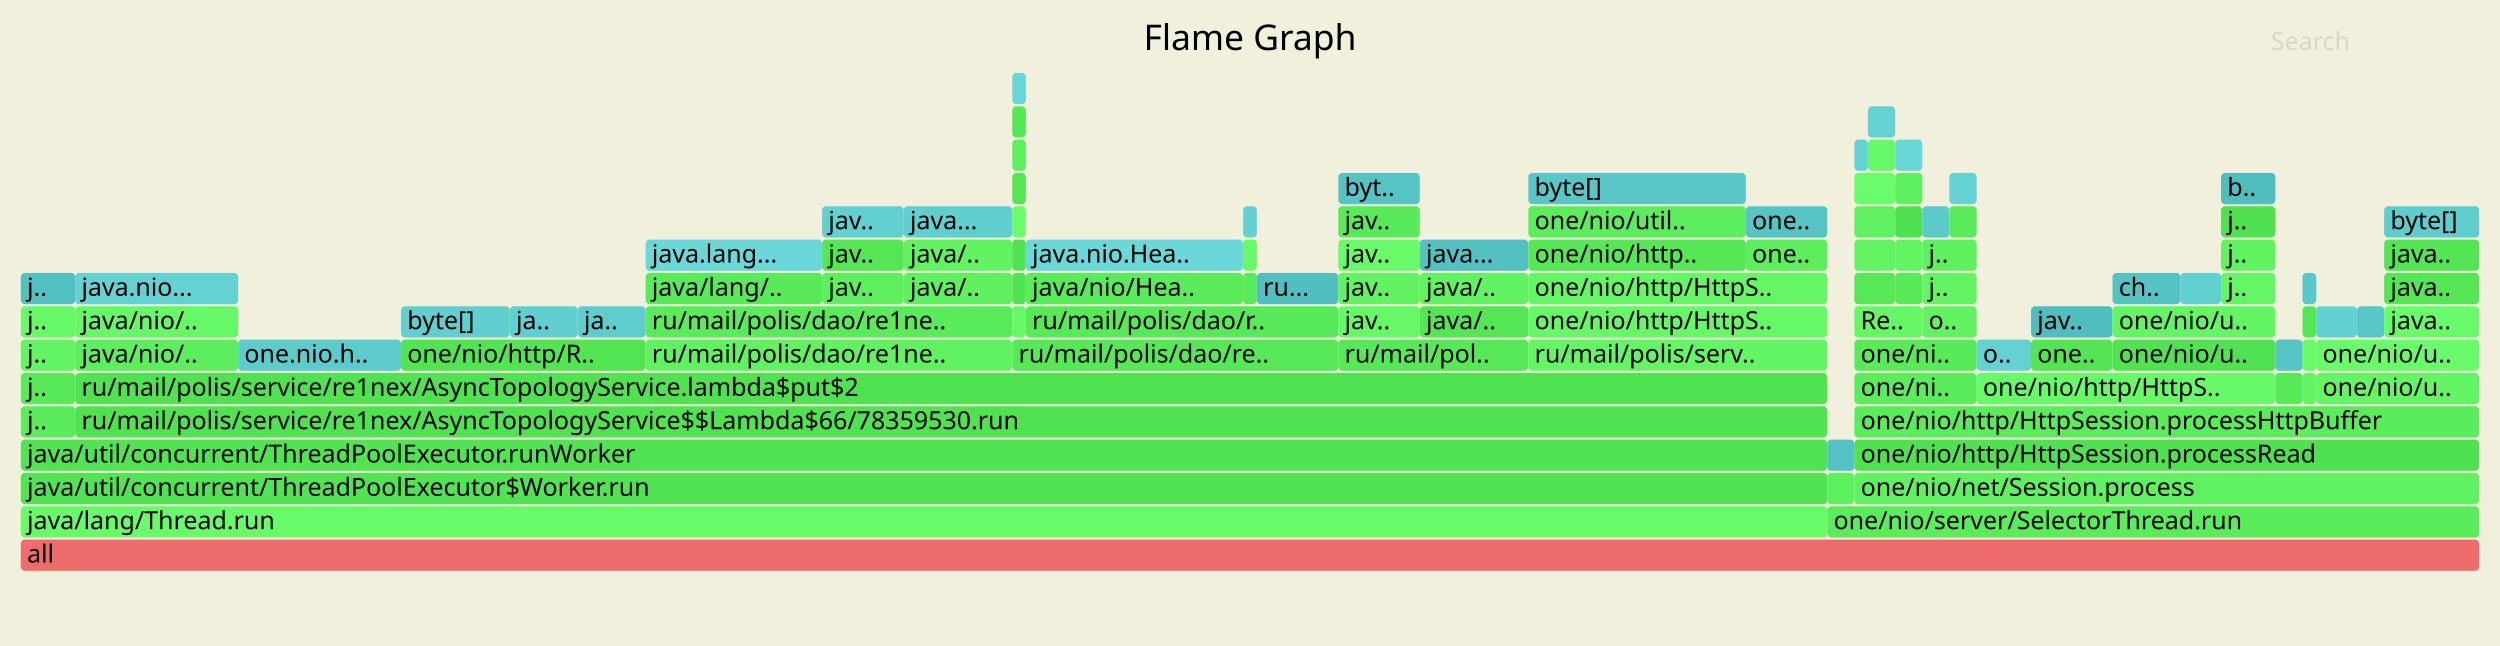
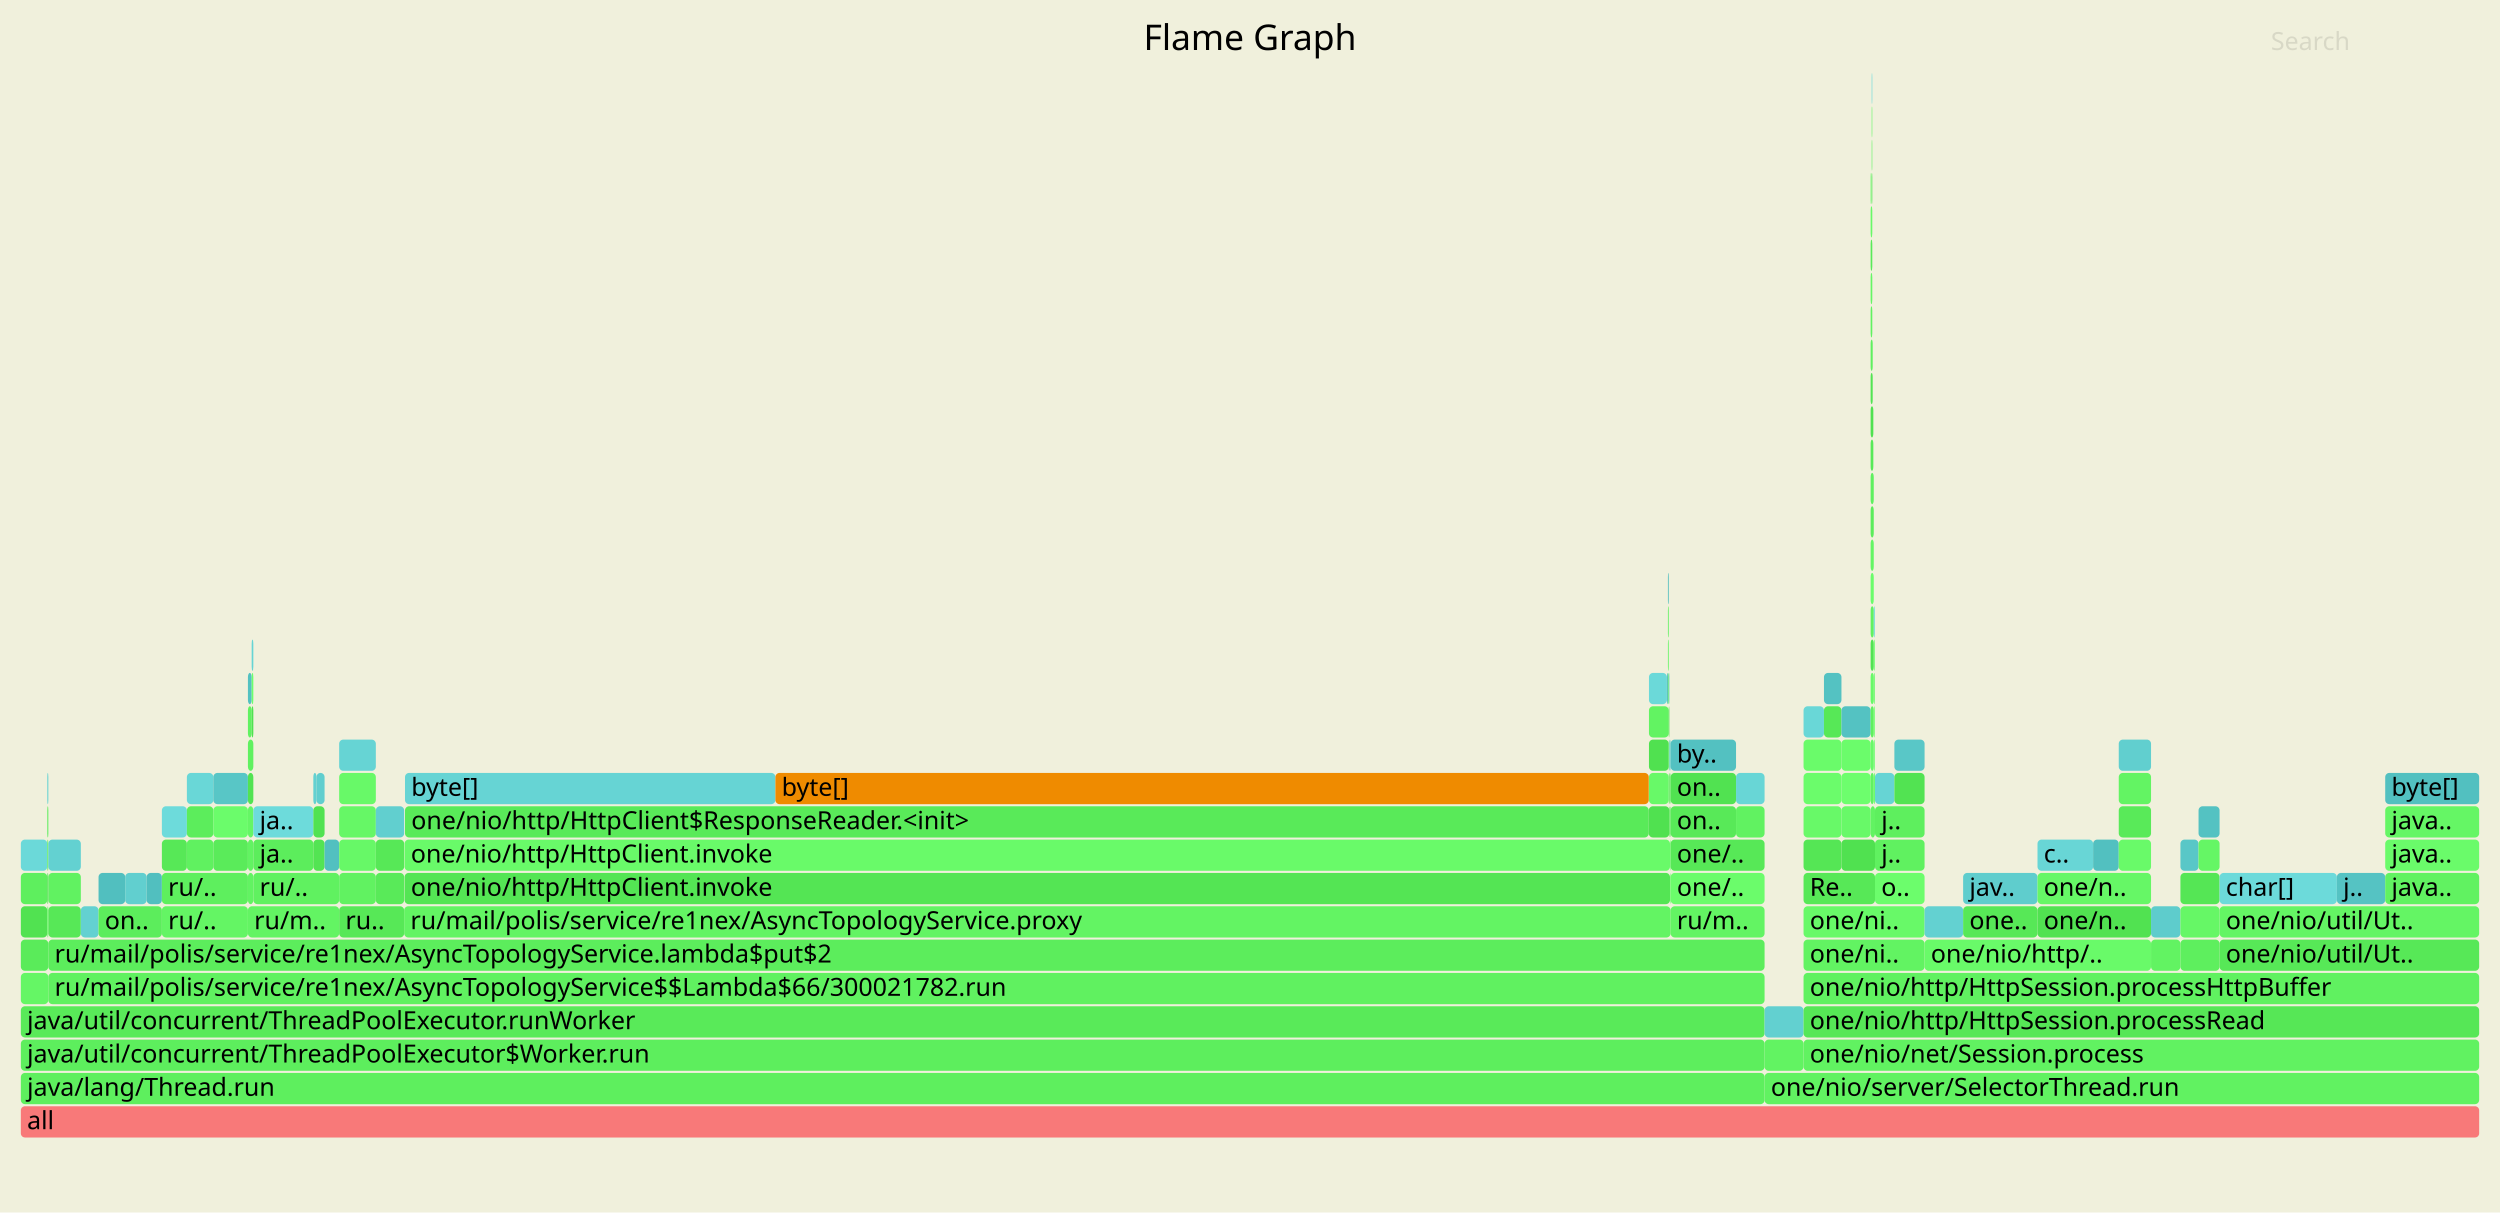
- <svg xmlns="http://www.w3.org/2000/svg" version="1.1" width="1200" height="310" viewBox="0 0 1200 310">
+ <svg xmlns="http://www.w3.org/2000/svg" version="1.1" width="1200" height="582" viewBox="0 0 1200 582">
  <style type="text/css">
	text { font-family:Verdana; font-size:12px; fill:rgb(0,0,0); }
	#search { opacity:0.1; cursor:pointer; }
	#search:hover, #search.show { opacity:1; }
	#subtitle { text-anchor:middle; font-color:rgb(160,160,160); }
	#title { text-anchor:middle; font-size:17px}
	#unzoom { cursor:pointer; }
	#frames &gt; *:hover { stroke:black; stroke-width:0.5; cursor:pointer; }
	.hide { display:none; }
	.parent { opacity:0.5; }
</style>
  <rect x="0" y="0" width="100%" height="100%" fill="rgb(240,240,220)" />
  <text id="title" x="600" y="24">Flame Graph</text>
-   <text id="details" x="10" y="293"> </text>
+   <text id="details" x="10" y="565"> </text>
  <text id="unzoom" x="10" y="24" class="hide">Reset Zoom</text>
  <text id="search" x="1090" y="24">Search</text>
-   <text id="matched" x="1090" y="293"> </text>
+   <text id="matched" x="1090" y="565"> </text>
  <g id="frames">
    <g>
-       <rect x="10.0" y="259.0" width="1180.0" height="15" fill="#ef6c6c" rx="2" ry="2" />
-       <text x="13.0" y="270.0">all</text>
-     </g>
-     <g>
-       <rect x="10.0" y="243.0" width="867.1" height="15" fill="#69fa69" rx="2" ry="2" />
-       <text x="13.0" y="254.0">java/lang/Thread.run</text>
-     </g>
-     <g>
-       <rect x="10.0" y="227.0" width="867.1" height="15" fill="#52e352" rx="2" ry="2" />
-       <text x="13.0" y="238.0">java/util/concurrent/ThreadPoolExecutor$Worker.run</text>
-     </g>
-     <g>
-       <rect x="10.0" y="211.0" width="867.1" height="15" fill="#52e352" rx="2" ry="2" />
-       <text x="13.0" y="222.0">java/util/concurrent/ThreadPoolExecutor.runWorker</text>
-     </g>
-     <g>
-       <rect x="10.0" y="195.0" width="26.1" height="15" fill="#5bec5b" rx="2" ry="2" />
-       <text x="13.0" y="206.0">j..</text>
-     </g>
-     <g>
-       <rect x="10.0" y="179.0" width="26.1" height="15" fill="#59ea59" rx="2" ry="2" />
-       <text x="13.0" y="190.0">j..</text>
-     </g>
-     <g>
-       <rect x="10.0" y="163.0" width="26.1" height="15" fill="#63f463" rx="2" ry="2" />
-       <text x="13.0" y="174.0">j..</text>
-     </g>
-     <g>
-       <rect x="10.0" y="147.0" width="26.1" height="15" fill="#68f968" rx="2" ry="2" />
-       <text x="13.0" y="158.0">j..</text>
-     </g>
-     <g>
-       <rect x="10.0" y="131.0" width="26.1" height="15" fill="#53c1c1" rx="2" ry="2" />
-       <text x="13.0" y="142.0">j..</text>
-     </g>
-     <g>
-       <rect x="36.1" y="195.0" width="841.0" height="15" fill="#51e251" rx="2" ry="2" />
-       <text x="39.1" y="206.0">ru/mail/polis/service/re1nex/AsyncTopologyService$$Lambda$66/78359530.run</text>
-     </g>
-     <g>
-       <rect x="36.1" y="179.0" width="841.0" height="15" fill="#51e251" rx="2" ry="2" />
-       <text x="39.1" y="190.0">ru/mail/polis/service/re1nex/AsyncTopologyService.lambda$put$2</text>
-     </g>
-     <g>
-       <rect x="36.1" y="163.0" width="78.2" height="15" fill="#5dee5d" rx="2" ry="2" />
-       <text x="39.1" y="174.0">java/nio/..</text>
-     </g>
-     <g>
-       <rect x="36.1" y="147.0" width="78.2" height="15" fill="#67f867" rx="2" ry="2" />
-       <text x="39.1" y="158.0">java/nio/..</text>
-     </g>
-     <g>
-       <rect x="36.1" y="131.0" width="78.2" height="15" fill="#64d2d2" rx="2" ry="2" />
-       <text x="39.1" y="142.0">java.nio...</text>
-     </g>
-     <g>
-       <rect x="114.3" y="163.0" width="78.2" height="15" fill="#5dcbcb" rx="2" ry="2" />
-       <text x="117.3" y="174.0">one.nio.h..</text>
-     </g>
-     <g>
-       <rect x="192.5" y="163.0" width="117.4" height="15" fill="#53e453" rx="2" ry="2" />
-       <text x="195.5" y="174.0">one/nio/http/R..</text>
-     </g>
-     <g>
-       <rect x="192.5" y="147.0" width="52.2" height="15" fill="#61cfcf" rx="2" ry="2" />
-       <text x="195.5" y="158.0">byte[]</text>
-     </g>
-     <g>
-       <rect x="244.7" y="147.0" width="32.6" height="15" fill="#61cfcf" rx="2" ry="2" />
-       <text x="247.7" y="158.0">ja..</text>
-     </g>
-     <g>
-       <rect x="277.3" y="147.0" width="32.6" height="15" fill="#5fcdcd" rx="2" ry="2" />
-       <text x="280.3" y="158.0">ja..</text>
-     </g>
-     <g>
-       <rect x="309.9" y="163.0" width="176.0" height="15" fill="#61f261" rx="2" ry="2" />
-       <text x="312.9" y="174.0">ru/mail/polis/dao/re1ne..</text>
-     </g>
-     <g>
-       <rect x="309.9" y="147.0" width="176.0" height="15" fill="#5aeb5a" rx="2" ry="2" />
-       <text x="312.9" y="158.0">ru/mail/polis/dao/re1ne..</text>
-     </g>
-     <g>
-       <rect x="309.9" y="131.0" width="84.7" height="15" fill="#59ea59" rx="2" ry="2" />
-       <text x="312.9" y="142.0">java/lang/..</text>
-     </g>
-     <g>
-       <rect x="309.9" y="115.0" width="84.7" height="15" fill="#6ad8d8" rx="2" ry="2" />
-       <text x="312.9" y="126.0">java.lang...</text>
-     </g>
-     <g>
-       <rect x="394.6" y="131.0" width="39.2" height="15" fill="#5eef5e" rx="2" ry="2" />
-       <text x="397.6" y="142.0">jav..</text>
-     </g>
-     <g>
-       <rect x="394.6" y="115.0" width="39.2" height="15" fill="#55e655" rx="2" ry="2" />
-       <text x="397.6" y="126.0">jav..</text>
-     </g>
-     <g>
-       <rect x="394.6" y="99.0" width="39.2" height="15" fill="#62d0d0" rx="2" ry="2" />
-       <text x="397.6" y="110.0">jav..</text>
-     </g>
-     <g>
-       <rect x="433.8" y="131.0" width="52.1" height="15" fill="#5ff05f" rx="2" ry="2" />
-       <text x="436.8" y="142.0">java/..</text>
-     </g>
-     <g>
-       <rect x="433.8" y="115.0" width="52.1" height="15" fill="#62f362" rx="2" ry="2" />
-       <text x="436.8" y="126.0">java/..</text>
-     </g>
-     <g>
-       <rect x="433.8" y="99.0" width="52.1" height="15" fill="#61cfcf" rx="2" ry="2" />
-       <text x="436.8" y="110.0">java...</text>
-     </g>
-     <g>
-       <rect x="485.9" y="163.0" width="156.5" height="15" fill="#57e857" rx="2" ry="2" />
-       <text x="488.9" y="174.0">ru/mail/polis/dao/re..</text>
-     </g>
-     <g>
-       <rect x="485.9" y="147.0" width="6.5" height="15" fill="#68f968" rx="2" ry="2" />
-       <text x="488.9" y="158.0" />
-     </g>
-     <g>
-       <rect x="485.9" y="131.0" width="6.5" height="15" fill="#52e352" rx="2" ry="2" />
-       <text x="488.9" y="142.0" />
-     </g>
-     <g>
-       <rect x="485.9" y="115.0" width="6.5" height="15" fill="#52e352" rx="2" ry="2" />
-       <text x="488.9" y="126.0" />
-     </g>
-     <g>
-       <rect x="485.9" y="99.0" width="6.5" height="15" fill="#6bfc6b" rx="2" ry="2" />
-       <text x="488.9" y="110.0" />
-     </g>
-     <g>
-       <rect x="485.9" y="83.0" width="6.5" height="15" fill="#55e655" rx="2" ry="2" />
-       <text x="488.9" y="94.0" />
-     </g>
-     <g>
-       <rect x="485.9" y="67.0" width="6.5" height="15" fill="#5eef5e" rx="2" ry="2" />
-       <text x="488.9" y="78.0" />
-     </g>
-     <g>
-       <rect x="485.9" y="51.0" width="6.5" height="15" fill="#56e756" rx="2" ry="2" />
-       <text x="488.9" y="62.0" />
-     </g>
-     <g>
-       <rect x="485.9" y="35.0" width="6.5" height="15" fill="#68d6d6" rx="2" ry="2" />
-       <text x="488.9" y="46.0" />
-     </g>
-     <g>
-       <rect x="492.4" y="147.0" width="150.0" height="15" fill="#58e958" rx="2" ry="2" />
-       <text x="495.4" y="158.0">ru/mail/polis/dao/r..</text>
-     </g>
-     <g>
-       <rect x="492.4" y="131.0" width="104.3" height="15" fill="#5aeb5a" rx="2" ry="2" />
-       <text x="495.4" y="142.0">java/nio/Hea..</text>
-     </g>
-     <g>
-       <rect x="492.4" y="115.0" width="104.3" height="15" fill="#6ad8d8" rx="2" ry="2" />
-       <text x="495.4" y="126.0">java.nio.Hea..</text>
-     </g>
-     <g>
-       <rect x="596.7" y="131.0" width="6.6" height="15" fill="#5aeb5a" rx="2" ry="2" />
-       <text x="599.7" y="142.0" />
-     </g>
-     <g>
-       <rect x="596.7" y="115.0" width="6.6" height="15" fill="#68f968" rx="2" ry="2" />
-       <text x="599.7" y="126.0" />
-     </g>
-     <g>
-       <rect x="596.7" y="99.0" width="6.6" height="15" fill="#63d1d1" rx="2" ry="2" />
-       <text x="599.7" y="110.0" />
-     </g>
-     <g>
-       <rect x="603.3" y="131.0" width="39.1" height="15" fill="#51bfbf" rx="2" ry="2" />
-       <text x="606.3" y="142.0">ru...</text>
-     </g>
-     <g>
-       <rect x="642.4" y="163.0" width="91.2" height="15" fill="#57e857" rx="2" ry="2" />
-       <text x="645.4" y="174.0">ru/mail/pol..</text>
-     </g>
-     <g>
-       <rect x="642.4" y="147.0" width="39.1" height="15" fill="#67f867" rx="2" ry="2" />
-       <text x="645.4" y="158.0">jav..</text>
-     </g>
-     <g>
-       <rect x="642.4" y="131.0" width="39.1" height="15" fill="#62f362" rx="2" ry="2" />
-       <text x="645.4" y="142.0">jav..</text>
-     </g>
-     <g>
-       <rect x="642.4" y="115.0" width="39.1" height="15" fill="#69fa69" rx="2" ry="2" />
-       <text x="645.4" y="126.0">jav..</text>
-     </g>
-     <g>
-       <rect x="642.4" y="99.0" width="39.1" height="15" fill="#59ea59" rx="2" ry="2" />
-       <text x="645.4" y="110.0">jav..</text>
-     </g>
-     <g>
-       <rect x="642.4" y="83.0" width="39.1" height="15" fill="#56c4c4" rx="2" ry="2" />
-       <text x="645.4" y="94.0">byt..</text>
-     </g>
-     <g>
-       <rect x="681.5" y="147.0" width="52.1" height="15" fill="#55e655" rx="2" ry="2" />
-       <text x="684.5" y="158.0">java/..</text>
-     </g>
-     <g>
-       <rect x="681.5" y="131.0" width="52.1" height="15" fill="#62f362" rx="2" ry="2" />
-       <text x="684.5" y="142.0">java/..</text>
-     </g>
-     <g>
-       <rect x="681.5" y="115.0" width="52.1" height="15" fill="#53c1c1" rx="2" ry="2" />
-       <text x="684.5" y="126.0">java...</text>
-     </g>
-     <g>
-       <rect x="733.6" y="163.0" width="143.5" height="15" fill="#64f564" rx="2" ry="2" />
-       <text x="736.6" y="174.0">ru/mail/polis/serv..</text>
-     </g>
-     <g>
-       <rect x="733.6" y="147.0" width="143.5" height="15" fill="#67f867" rx="2" ry="2" />
-       <text x="736.6" y="158.0">one/nio/http/HttpS..</text>
-     </g>
-     <g>
-       <rect x="733.6" y="131.0" width="143.5" height="15" fill="#65f665" rx="2" ry="2" />
-       <text x="736.6" y="142.0">one/nio/http/HttpS..</text>
-     </g>
-     <g>
-       <rect x="733.6" y="115.0" width="104.4" height="15" fill="#56e756" rx="2" ry="2" />
-       <text x="736.6" y="126.0">one/nio/http..</text>
-     </g>
-     <g>
-       <rect x="733.6" y="99.0" width="104.4" height="15" fill="#5ced5c" rx="2" ry="2" />
-       <text x="736.6" y="110.0">one/nio/util..</text>
-     </g>
-     <g>
-       <rect x="733.6" y="83.0" width="104.4" height="15" fill="#59c7c7" rx="2" ry="2" />
-       <text x="736.6" y="94.0">byte[]</text>
-     </g>
-     <g>
-       <rect x="838.0" y="115.0" width="39.1" height="15" fill="#5dee5d" rx="2" ry="2" />
-       <text x="841.0" y="126.0">one..</text>
-     </g>
-     <g>
-       <rect x="838.0" y="99.0" width="39.1" height="15" fill="#56c4c4" rx="2" ry="2" />
-       <text x="841.0" y="110.0">one..</text>
-     </g>
-     <g>
-       <rect x="877.1" y="243.0" width="312.9" height="15" fill="#5bec5b" rx="2" ry="2" />
-       <text x="880.1" y="254.0">one/nio/server/SelectorThread.run</text>
-     </g>
-     <g>
-       <rect x="877.1" y="227.0" width="13.0" height="15" fill="#5ff05f" rx="2" ry="2" />
-       <text x="880.1" y="238.0" />
-     </g>
-     <g>
-       <rect x="877.1" y="211.0" width="13.0" height="15" fill="#54c2c2" rx="2" ry="2" />
-       <text x="880.1" y="222.0" />
-     </g>
-     <g>
-       <rect x="890.1" y="227.0" width="299.9" height="15" fill="#60f160" rx="2" ry="2" />
-       <text x="893.1" y="238.0">one/nio/net/Session.process</text>
-     </g>
-     <g>
-       <rect x="890.1" y="211.0" width="299.9" height="15" fill="#50e150" rx="2" ry="2" />
-       <text x="893.1" y="222.0">one/nio/http/HttpSession.processRead</text>
-     </g>
-     <g>
-       <rect x="890.1" y="195.0" width="299.9" height="15" fill="#5bec5b" rx="2" ry="2" />
-       <text x="893.1" y="206.0">one/nio/http/HttpSession.processHttpBuffer</text>
-     </g>
-     <g>
-       <rect x="890.1" y="179.0" width="58.7" height="15" fill="#5bec5b" rx="2" ry="2" />
-       <text x="893.1" y="190.0">one/ni..</text>
-     </g>
-     <g>
-       <rect x="890.1" y="163.0" width="58.7" height="15" fill="#59ea59" rx="2" ry="2" />
-       <text x="893.1" y="174.0">one/ni..</text>
-     </g>
-     <g>
-       <rect x="890.1" y="147.0" width="32.6" height="15" fill="#66f766" rx="2" ry="2" />
-       <text x="893.1" y="158.0">Re..</text>
-     </g>
-     <g>
-       <rect x="890.1" y="131.0" width="19.6" height="15" fill="#57e857" rx="2" ry="2" />
-       <text x="893.1" y="142.0" />
-     </g>
-     <g>
-       <rect x="890.1" y="115.0" width="19.6" height="15" fill="#63f463" rx="2" ry="2" />
-       <text x="893.1" y="126.0" />
-     </g>
-     <g>
-       <rect x="890.1" y="99.0" width="19.6" height="15" fill="#60f160" rx="2" ry="2" />
-       <text x="893.1" y="110.0" />
-     </g>
-     <g>
-       <rect x="890.1" y="83.0" width="19.6" height="15" fill="#6bfc6b" rx="2" ry="2" />
-       <text x="893.1" y="94.0" />
-     </g>
-     <g>
-       <rect x="890.1" y="67.0" width="6.5" height="15" fill="#64d2d2" rx="2" ry="2" />
-       <text x="893.1" y="78.0" />
-     </g>
-     <g>
-       <rect x="896.6" y="67.0" width="13.1" height="15" fill="#68f968" rx="2" ry="2" />
-       <text x="899.6" y="78.0" />
-     </g>
-     <g>
-       <rect x="896.6" y="51.0" width="13.1" height="15" fill="#64d2d2" rx="2" ry="2" />
-       <text x="899.6" y="62.0" />
-     </g>
-     <g>
-       <rect x="909.7" y="131.0" width="13.0" height="15" fill="#59ea59" rx="2" ry="2" />
-       <text x="912.7" y="142.0" />
-     </g>
-     <g>
-       <rect x="909.7" y="115.0" width="13.0" height="15" fill="#63f463" rx="2" ry="2" />
-       <text x="912.7" y="126.0" />
-     </g>
-     <g>
-       <rect x="909.7" y="99.0" width="13.0" height="15" fill="#50e150" rx="2" ry="2" />
-       <text x="912.7" y="110.0" />
-     </g>
-     <g>
-       <rect x="909.7" y="83.0" width="13.0" height="15" fill="#5ff05f" rx="2" ry="2" />
-       <text x="912.7" y="94.0" />
-     </g>
-     <g>
-       <rect x="909.7" y="67.0" width="13.0" height="15" fill="#69d7d7" rx="2" ry="2" />
-       <text x="912.7" y="78.0" />
-     </g>
-     <g>
-       <rect x="922.7" y="147.0" width="26.1" height="15" fill="#62f362" rx="2" ry="2" />
-       <text x="925.7" y="158.0">o..</text>
-     </g>
-     <g>
-       <rect x="922.7" y="131.0" width="26.1" height="15" fill="#63f463" rx="2" ry="2" />
-       <text x="925.7" y="142.0">j..</text>
-     </g>
-     <g>
-       <rect x="922.7" y="115.0" width="26.1" height="15" fill="#5ff05f" rx="2" ry="2" />
-       <text x="925.7" y="126.0">j..</text>
-     </g>
-     <g>
-       <rect x="922.7" y="99.0" width="13.0" height="15" fill="#5ccaca" rx="2" ry="2" />
-       <text x="925.7" y="110.0" />
-     </g>
-     <g>
-       <rect x="935.7" y="99.0" width="13.1" height="15" fill="#5aeb5a" rx="2" ry="2" />
-       <text x="938.7" y="110.0" />
-     </g>
-     <g>
-       <rect x="935.7" y="83.0" width="13.1" height="15" fill="#65d3d3" rx="2" ry="2" />
-       <text x="938.7" y="94.0" />
-     </g>
-     <g>
-       <rect x="948.8" y="179.0" width="143.4" height="15" fill="#68f968" rx="2" ry="2" />
-       <text x="951.8" y="190.0">one/nio/http/HttpS..</text>
-     </g>
-     <g>
-       <rect x="948.8" y="163.0" width="26.1" height="15" fill="#64d2d2" rx="2" ry="2" />
-       <text x="951.8" y="174.0">o..</text>
-     </g>
-     <g>
-       <rect x="974.9" y="163.0" width="39.1" height="15" fill="#54e554" rx="2" ry="2" />
-       <text x="977.9" y="174.0">one..</text>
-     </g>
-     <g>
-       <rect x="974.9" y="147.0" width="39.1" height="15" fill="#50bebe" rx="2" ry="2" />
-       <text x="977.9" y="158.0">jav..</text>
-     </g>
-     <g>
-       <rect x="1014.0" y="163.0" width="78.2" height="15" fill="#51e251" rx="2" ry="2" />
-       <text x="1017.0" y="174.0">one/nio/u..</text>
-     </g>
-     <g>
-       <rect x="1014.0" y="147.0" width="78.2" height="15" fill="#64f564" rx="2" ry="2" />
-       <text x="1017.0" y="158.0">one/nio/u..</text>
-     </g>
-     <g>
-       <rect x="1014.0" y="131.0" width="32.6" height="15" fill="#55c3c3" rx="2" ry="2" />
-       <text x="1017.0" y="142.0">ch..</text>
-     </g>
-     <g>
-       <rect x="1046.6" y="131.0" width="19.5" height="15" fill="#62d0d0" rx="2" ry="2" />
-       <text x="1049.6" y="142.0" />
-     </g>
-     <g>
-       <rect x="1066.1" y="131.0" width="26.1" height="15" fill="#65f665" rx="2" ry="2" />
-       <text x="1069.1" y="142.0">j..</text>
-     </g>
-     <g>
-       <rect x="1066.1" y="115.0" width="26.1" height="15" fill="#61f261" rx="2" ry="2" />
-       <text x="1069.1" y="126.0">j..</text>
-     </g>
-     <g>
-       <rect x="1066.1" y="99.0" width="26.1" height="15" fill="#50e150" rx="2" ry="2" />
-       <text x="1069.1" y="110.0">j..</text>
-     </g>
-     <g>
-       <rect x="1066.1" y="83.0" width="26.1" height="15" fill="#50bebe" rx="2" ry="2" />
-       <text x="1069.1" y="94.0">b..</text>
-     </g>
-     <g>
-       <rect x="1092.2" y="179.0" width="13.0" height="15" fill="#59ea59" rx="2" ry="2" />
-       <text x="1095.2" y="190.0" />
-     </g>
-     <g>
-       <rect x="1092.2" y="163.0" width="13.0" height="15" fill="#57c5c5" rx="2" ry="2" />
-       <text x="1095.2" y="174.0" />
-     </g>
-     <g>
-       <rect x="1105.2" y="179.0" width="6.6" height="15" fill="#63f463" rx="2" ry="2" />
-       <text x="1108.2" y="190.0" />
-     </g>
-     <g>
-       <rect x="1105.2" y="163.0" width="6.6" height="15" fill="#69fa69" rx="2" ry="2" />
-       <text x="1108.2" y="174.0" />
-     </g>
-     <g>
-       <rect x="1105.2" y="147.0" width="6.6" height="15" fill="#55e655" rx="2" ry="2" />
-       <text x="1108.2" y="158.0" />
-     </g>
-     <g>
-       <rect x="1105.2" y="131.0" width="6.6" height="15" fill="#5ac8c8" rx="2" ry="2" />
-       <text x="1108.2" y="142.0" />
-     </g>
-     <g>
-       <rect x="1111.8" y="179.0" width="78.2" height="15" fill="#64f564" rx="2" ry="2" />
-       <text x="1114.8" y="190.0">one/nio/u..</text>
-     </g>
-     <g>
-       <rect x="1111.8" y="163.0" width="78.2" height="15" fill="#6afb6a" rx="2" ry="2" />
-       <text x="1114.8" y="174.0">one/nio/u..</text>
-     </g>
-     <g>
-       <rect x="1111.8" y="147.0" width="19.5" height="15" fill="#63d1d1" rx="2" ry="2" />
-       <text x="1114.8" y="158.0" />
-     </g>
-     <g>
-       <rect x="1131.3" y="147.0" width="13.1" height="15" fill="#59c7c7" rx="2" ry="2" />
-       <text x="1134.3" y="158.0" />
-     </g>
-     <g>
-       <rect x="1144.4" y="147.0" width="45.6" height="15" fill="#6afb6a" rx="2" ry="2" />
-       <text x="1147.4" y="158.0">java..</text>
-     </g>
-     <g>
-       <rect x="1144.4" y="131.0" width="45.6" height="15" fill="#55e655" rx="2" ry="2" />
-       <text x="1147.4" y="142.0">java..</text>
-     </g>
-     <g>
-       <rect x="1144.4" y="115.0" width="45.6" height="15" fill="#54e554" rx="2" ry="2" />
-       <text x="1147.4" y="126.0">java..</text>
-     </g>
-     <g>
-       <rect x="1144.4" y="99.0" width="45.6" height="15" fill="#5fcdcd" rx="2" ry="2" />
-       <text x="1147.4" y="110.0">byte[]</text>
+       <rect x="10.0" y="531.0" width="1180.0" height="15" fill="#f87979" rx="2" ry="2" />
+       <text x="13.0" y="542.0">all</text>
+     </g>
+     <g>
+       <rect x="10.0" y="515.0" width="837.0" height="15" fill="#5eef5e" rx="2" ry="2" />
+       <text x="13.0" y="526.0">java/lang/Thread.run</text>
+     </g>
+     <g>
+       <rect x="10.0" y="499.0" width="837.0" height="15" fill="#5dee5d" rx="2" ry="2" />
+       <text x="13.0" y="510.0">java/util/concurrent/ThreadPoolExecutor$Worker.run</text>
+     </g>
+     <g>
+       <rect x="10.0" y="483.0" width="837.0" height="15" fill="#59ea59" rx="2" ry="2" />
+       <text x="13.0" y="494.0">java/util/concurrent/ThreadPoolExecutor.runWorker</text>
+     </g>
+     <g>
+       <rect x="10.0" y="467.0" width="13.2" height="15" fill="#65f665" rx="2" ry="2" />
+       <text x="13.0" y="478.0" />
+     </g>
+     <g>
+       <rect x="10.0" y="451.0" width="13.2" height="15" fill="#5aeb5a" rx="2" ry="2" />
+       <text x="13.0" y="462.0" />
+     </g>
+     <g>
+       <rect x="10.0" y="435.0" width="12.7" height="15" fill="#51e251" rx="2" ry="2" />
+       <text x="13.0" y="446.0" />
+     </g>
+     <g>
+       <rect x="10.0" y="419.0" width="12.7" height="15" fill="#5eef5e" rx="2" ry="2" />
+       <text x="13.0" y="430.0" />
+     </g>
+     <g>
+       <rect x="10.0" y="403.0" width="12.7" height="15" fill="#6bd9d9" rx="2" ry="2" />
+       <text x="13.0" y="414.0" />
+     </g>
+     <g>
+       <rect x="22.7" y="435.0" width="0.5" height="15" fill="#69fa69" rx="2" ry="2" />
+       <text x="25.7" y="446.0" />
+     </g>
+     <g>
+       <rect x="22.7" y="419.0" width="0.5" height="15" fill="#50e150" rx="2" ry="2" />
+       <text x="25.7" y="430.0" />
+     </g>
+     <g>
+       <rect x="22.7" y="403.0" width="0.5" height="15" fill="#5eef5e" rx="2" ry="2" />
+       <text x="25.7" y="414.0" />
+     </g>
+     <g>
+       <rect x="22.7" y="387.0" width="0.5" height="15" fill="#5ced5c" rx="2" ry="2" />
+       <text x="25.7" y="398.0" />
+     </g>
+     <g>
+       <rect x="22.7" y="371.0" width="0.5" height="15" fill="#63d1d1" rx="2" ry="2" />
+       <text x="25.7" y="382.0" />
+     </g>
+     <g>
+       <rect x="23.2" y="467.0" width="823.8" height="15" fill="#60f160" rx="2" ry="2" />
+       <text x="26.2" y="478.0">ru/mail/polis/service/re1nex/AsyncTopologyService$$Lambda$66/300021782.run</text>
+     </g>
+     <g>
+       <rect x="23.2" y="451.0" width="823.8" height="15" fill="#5ced5c" rx="2" ry="2" />
+       <text x="26.2" y="462.0">ru/mail/polis/service/re1nex/AsyncTopologyService.lambda$put$2</text>
+     </g>
+     <g>
+       <rect x="23.2" y="435.0" width="15.6" height="15" fill="#57e857" rx="2" ry="2" />
+       <text x="26.2" y="446.0" />
+     </g>
+     <g>
+       <rect x="23.2" y="419.0" width="15.6" height="15" fill="#61f261" rx="2" ry="2" />
+       <text x="26.2" y="430.0" />
+     </g>
+     <g>
+       <rect x="23.2" y="403.0" width="15.6" height="15" fill="#63d1d1" rx="2" ry="2" />
+       <text x="26.2" y="414.0" />
+     </g>
+     <g>
+       <rect x="38.8" y="435.0" width="8.5" height="15" fill="#63d1d1" rx="2" ry="2" />
+       <text x="41.8" y="446.0" />
+     </g>
+     <g>
+       <rect x="47.3" y="435.0" width="30.4" height="15" fill="#5ced5c" rx="2" ry="2" />
+       <text x="50.3" y="446.0">on..</text>
+     </g>
+     <g>
+       <rect x="47.3" y="419.0" width="12.8" height="15" fill="#51bfbf" rx="2" ry="2" />
+       <text x="50.3" y="430.0" />
+     </g>
+     <g>
+       <rect x="60.1" y="419.0" width="10.3" height="15" fill="#61cfcf" rx="2" ry="2" />
+       <text x="63.1" y="430.0" />
+     </g>
+     <g>
+       <rect x="70.4" y="419.0" width="7.3" height="15" fill="#51bfbf" rx="2" ry="2" />
+       <text x="73.4" y="430.0" />
+     </g>
+     <g>
+       <rect x="77.7" y="435.0" width="41.3" height="15" fill="#64f564" rx="2" ry="2" />
+       <text x="80.7" y="446.0">ru/..</text>
+     </g>
+     <g>
+       <rect x="77.7" y="419.0" width="41.3" height="15" fill="#5eef5e" rx="2" ry="2" />
+       <text x="80.7" y="430.0">ru/..</text>
+     </g>
+     <g>
+       <rect x="77.7" y="403.0" width="12.0" height="15" fill="#57e857" rx="2" ry="2" />
+       <text x="80.7" y="414.0" />
+     </g>
+     <g>
+       <rect x="77.7" y="387.0" width="12.0" height="15" fill="#6ddbdb" rx="2" ry="2" />
+       <text x="80.7" y="398.0" />
+     </g>
+     <g>
+       <rect x="89.7" y="403.0" width="12.7" height="15" fill="#60f160" rx="2" ry="2" />
+       <text x="92.7" y="414.0" />
+     </g>
+     <g>
+       <rect x="89.7" y="387.0" width="12.7" height="15" fill="#5ced5c" rx="2" ry="2" />
+       <text x="92.7" y="398.0" />
+     </g>
+     <g>
+       <rect x="89.7" y="371.0" width="12.7" height="15" fill="#69d7d7" rx="2" ry="2" />
+       <text x="92.7" y="382.0" />
+     </g>
+     <g>
+       <rect x="102.4" y="403.0" width="16.6" height="15" fill="#5aeb5a" rx="2" ry="2" />
+       <text x="105.4" y="414.0" />
+     </g>
+     <g>
+       <rect x="102.4" y="387.0" width="16.6" height="15" fill="#6bfc6b" rx="2" ry="2" />
+       <text x="105.4" y="398.0" />
+     </g>
+     <g>
+       <rect x="102.4" y="371.0" width="16.6" height="15" fill="#58c6c6" rx="2" ry="2" />
+       <text x="105.4" y="382.0" />
+     </g>
+     <g>
+       <rect x="119.0" y="435.0" width="43.8" height="15" fill="#63f463" rx="2" ry="2" />
+       <text x="122.0" y="446.0">ru/m..</text>
+     </g>
+     <g>
+       <rect x="119.0" y="419.0" width="2.6" height="15" fill="#62f362" rx="2" ry="2" />
+       <text x="122.0" y="430.0" />
+     </g>
+     <g>
+       <rect x="119.0" y="403.0" width="2.6" height="15" fill="#62f362" rx="2" ry="2" />
+       <text x="122.0" y="414.0" />
+     </g>
+     <g>
+       <rect x="119.0" y="387.0" width="2.6" height="15" fill="#65f665" rx="2" ry="2" />
+       <text x="122.0" y="398.0" />
+     </g>
+     <g>
+       <rect x="119.0" y="371.0" width="2.6" height="15" fill="#52e352" rx="2" ry="2" />
+       <text x="122.0" y="382.0" />
+     </g>
+     <g>
+       <rect x="119.0" y="355.0" width="2.6" height="15" fill="#60f160" rx="2" ry="2" />
+       <text x="122.0" y="366.0" />
+     </g>
+     <g>
+       <rect x="119.0" y="339.0" width="1.8" height="15" fill="#61f261" rx="2" ry="2" />
+       <text x="122.0" y="350.0" />
+     </g>
+     <g>
+       <rect x="119.0" y="323.0" width="1.8" height="15" fill="#53c1c1" rx="2" ry="2" />
+       <text x="122.0" y="334.0" />
+     </g>
+     <g>
+       <rect x="120.8" y="339.0" width="0.8" height="15" fill="#50e150" rx="2" ry="2" />
+       <text x="123.8" y="350.0" />
+     </g>
+     <g>
+       <rect x="120.8" y="323.0" width="0.8" height="15" fill="#6dfe6d" rx="2" ry="2" />
+       <text x="123.8" y="334.0" />
+     </g>
+     <g>
+       <rect x="120.8" y="307.0" width="0.8" height="15" fill="#66d4d4" rx="2" ry="2" />
+       <text x="123.8" y="318.0" />
+     </g>
+     <g>
+       <rect x="121.6" y="419.0" width="41.2" height="15" fill="#60f160" rx="2" ry="2" />
+       <text x="124.6" y="430.0">ru/..</text>
+     </g>
+     <g>
+       <rect x="121.6" y="403.0" width="28.8" height="15" fill="#5ced5c" rx="2" ry="2" />
+       <text x="124.6" y="414.0">ja..</text>
+     </g>
+     <g>
+       <rect x="121.6" y="387.0" width="28.8" height="15" fill="#6ddbdb" rx="2" ry="2" />
+       <text x="124.6" y="398.0">ja..</text>
+     </g>
+     <g>
+       <rect x="150.4" y="403.0" width="5.4" height="15" fill="#53e453" rx="2" ry="2" />
+       <text x="153.4" y="414.0" />
+     </g>
+     <g>
+       <rect x="150.4" y="387.0" width="5.4" height="15" fill="#51e251" rx="2" ry="2" />
+       <text x="153.4" y="398.0" />
+     </g>
+     <g>
+       <rect x="150.4" y="371.0" width="1.5" height="15" fill="#63d1d1" rx="2" ry="2" />
+       <text x="153.4" y="382.0" />
+     </g>
+     <g>
+       <rect x="151.9" y="371.0" width="3.9" height="15" fill="#60cece" rx="2" ry="2" />
+       <text x="154.9" y="382.0" />
+     </g>
+     <g>
+       <rect x="155.8" y="403.0" width="7.0" height="15" fill="#52c0c0" rx="2" ry="2" />
+       <text x="158.8" y="414.0" />
+     </g>
+     <g>
+       <rect x="162.8" y="435.0" width="31.2" height="15" fill="#57e857" rx="2" ry="2" />
+       <text x="165.8" y="446.0">ru..</text>
+     </g>
+     <g>
+       <rect x="162.8" y="419.0" width="17.6" height="15" fill="#61f261" rx="2" ry="2" />
+       <text x="165.8" y="430.0" />
+     </g>
+     <g>
+       <rect x="162.8" y="403.0" width="17.6" height="15" fill="#67f867" rx="2" ry="2" />
+       <text x="165.8" y="414.0" />
+     </g>
+     <g>
+       <rect x="162.8" y="387.0" width="17.6" height="15" fill="#66f766" rx="2" ry="2" />
+       <text x="165.8" y="398.0" />
+     </g>
+     <g>
+       <rect x="162.8" y="371.0" width="17.6" height="15" fill="#68f968" rx="2" ry="2" />
+       <text x="165.8" y="382.0" />
+     </g>
+     <g>
+       <rect x="162.8" y="355.0" width="17.6" height="15" fill="#66d4d4" rx="2" ry="2" />
+       <text x="165.8" y="366.0" />
+     </g>
+     <g>
+       <rect x="180.4" y="419.0" width="13.6" height="15" fill="#59ea59" rx="2" ry="2" />
+       <text x="183.4" y="430.0" />
+     </g>
+     <g>
+       <rect x="180.4" y="403.0" width="13.6" height="15" fill="#57e857" rx="2" ry="2" />
+       <text x="183.4" y="414.0" />
+     </g>
+     <g>
+       <rect x="180.4" y="387.0" width="13.6" height="15" fill="#61cfcf" rx="2" ry="2" />
+       <text x="183.4" y="398.0" />
+     </g>
+     <g>
+       <rect x="194.0" y="435.0" width="607.9" height="15" fill="#63f463" rx="2" ry="2" />
+       <text x="197.0" y="446.0">ru/mail/polis/service/re1nex/AsyncTopologyService.proxy</text>
+     </g>
+     <g>
+       <rect x="194.2" y="419.0" width="607.4" height="15" fill="#54e554" rx="2" ry="2" />
+       <text x="197.2" y="430.0">one/nio/http/HttpClient.invoke</text>
+     </g>
+     <g>
+       <rect x="194.2" y="403.0" width="607.4" height="15" fill="#69fa69" rx="2" ry="2" />
+       <text x="197.2" y="414.0">one/nio/http/HttpClient.invoke</text>
+     </g>
+     <g>
+       <rect x="194.4" y="387.0" width="597.0" height="15" fill="#59ea59" rx="2" ry="2" />
+       <text x="197.4" y="398.0">one/nio/http/HttpClient$ResponseReader.&lt;init&gt;</text>
+     </g>
+     <g>
+       <rect x="194.4" y="371.0" width="177.8" height="15" fill="#66d4d4" rx="2" ry="2" />
+       <text x="197.4" y="382.0">byte[]</text>
+     </g>
+     <g>
+       <rect x="372.2" y="371.0" width="419.2" height="15" fill="#ef8b00" rx="2" ry="2" />
+       <text x="375.2" y="382.0">byte[]</text>
+     </g>
+     <g>
+       <rect x="791.4" y="387.0" width="9.9" height="15" fill="#50e150" rx="2" ry="2" />
+       <text x="794.4" y="398.0" />
+     </g>
+     <g>
+       <rect x="791.5" y="371.0" width="9.5" height="15" fill="#68f968" rx="2" ry="2" />
+       <text x="794.5" y="382.0" />
+     </g>
+     <g>
+       <rect x="791.5" y="355.0" width="9.5" height="15" fill="#50e150" rx="2" ry="2" />
+       <text x="794.5" y="366.0" />
+     </g>
+     <g>
+       <rect x="791.5" y="339.0" width="9.5" height="15" fill="#62f362" rx="2" ry="2" />
+       <text x="794.5" y="350.0" />
+     </g>
+     <g>
+       <rect x="791.5" y="323.0" width="8.6" height="15" fill="#6bd9d9" rx="2" ry="2" />
+       <text x="794.5" y="334.0" />
+     </g>
+     <g>
+       <rect x="800.1" y="323.0" width="0.5" height="15" fill="#50bebe" rx="2" ry="2" />
+       <text x="803.1" y="334.0" />
+     </g>
+     <g>
+       <rect x="800.6" y="323.0" width="0.4" height="15" fill="#61f261" rx="2" ry="2" />
+       <text x="803.6" y="334.0" />
+     </g>
+     <g>
+       <rect x="800.6" y="307.0" width="0.4" height="15" fill="#64f564" rx="2" ry="2" />
+       <text x="803.6" y="318.0" />
+     </g>
+     <g>
+       <rect x="800.6" y="291.0" width="0.4" height="15" fill="#61f261" rx="2" ry="2" />
+       <text x="803.6" y="302.0" />
+     </g>
+     <g>
+       <rect x="800.6" y="275.0" width="0.4" height="15" fill="#50bebe" rx="2" ry="2" />
+       <text x="803.6" y="286.0" />
+     </g>
+     <g>
+       <rect x="801.0" y="371.0" width="0.3" height="15" fill="#64f564" rx="2" ry="2" />
+       <text x="804.0" y="382.0" />
+     </g>
+     <g>
+       <rect x="801.0" y="355.0" width="0.3" height="15" fill="#65f665" rx="2" ry="2" />
+       <text x="804.0" y="366.0" />
+     </g>
+     <g>
+       <rect x="801.0" y="339.0" width="0.3" height="15" fill="#51e251" rx="2" ry="2" />
+       <text x="804.0" y="350.0" />
+     </g>
+     <g>
+       <rect x="801.0" y="323.0" width="0.3" height="15" fill="#5ac8c8" rx="2" ry="2" />
+       <text x="804.0" y="334.0" />
+     </g>
+     <g>
+       <rect x="801.3" y="387.0" width="0.3" height="15" fill="#57e857" rx="2" ry="2" />
+       <text x="804.3" y="398.0" />
+     </g>
+     <g>
+       <rect x="801.3" y="371.0" width="0.3" height="15" fill="#54e554" rx="2" ry="2" />
+       <text x="804.3" y="382.0" />
+     </g>
+     <g>
+       <rect x="801.3" y="355.0" width="0.3" height="15" fill="#61cfcf" rx="2" ry="2" />
+       <text x="804.3" y="366.0" />
+     </g>
+     <g>
+       <rect x="801.6" y="419.0" width="0.3" height="15" fill="#68f968" rx="2" ry="2" />
+       <text x="804.6" y="430.0" />
+     </g>
+     <g>
+       <rect x="801.6" y="403.0" width="0.3" height="15" fill="#6bfc6b" rx="2" ry="2" />
+       <text x="804.6" y="414.0" />
+     </g>
+     <g>
+       <rect x="801.6" y="387.0" width="0.3" height="15" fill="#5aeb5a" rx="2" ry="2" />
+       <text x="804.6" y="398.0" />
+     </g>
+     <g>
+       <rect x="801.6" y="371.0" width="0.3" height="15" fill="#63f463" rx="2" ry="2" />
+       <text x="804.6" y="382.0" />
+     </g>
+     <g>
+       <rect x="801.6" y="355.0" width="0.3" height="15" fill="#63d1d1" rx="2" ry="2" />
+       <text x="804.6" y="366.0" />
+     </g>
+     <g>
+       <rect x="801.9" y="435.0" width="45.1" height="15" fill="#63f463" rx="2" ry="2" />
+       <text x="804.9" y="446.0">ru/m..</text>
+     </g>
+     <g>
+       <rect x="801.9" y="419.0" width="45.1" height="15" fill="#6bfc6b" rx="2" ry="2" />
+       <text x="804.9" y="430.0">one/..</text>
+     </g>
+     <g>
+       <rect x="801.9" y="403.0" width="45.1" height="15" fill="#57e857" rx="2" ry="2" />
+       <text x="804.9" y="414.0">one/..</text>
+     </g>
+     <g>
+       <rect x="801.9" y="387.0" width="31.4" height="15" fill="#58e958" rx="2" ry="2" />
+       <text x="804.9" y="398.0">on..</text>
+     </g>
+     <g>
+       <rect x="801.9" y="371.0" width="31.4" height="15" fill="#51e251" rx="2" ry="2" />
+       <text x="804.9" y="382.0">on..</text>
+     </g>
+     <g>
+       <rect x="801.9" y="355.0" width="31.4" height="15" fill="#53c1c1" rx="2" ry="2" />
+       <text x="804.9" y="366.0">by..</text>
+     </g>
+     <g>
+       <rect x="833.3" y="387.0" width="13.7" height="15" fill="#61f261" rx="2" ry="2" />
+       <text x="836.3" y="398.0" />
+     </g>
+     <g>
+       <rect x="833.3" y="371.0" width="13.7" height="15" fill="#68d6d6" rx="2" ry="2" />
+       <text x="836.3" y="382.0" />
+     </g>
+     <g>
+       <rect x="847.0" y="515.0" width="343.0" height="15" fill="#61f261" rx="2" ry="2" />
+       <text x="850.0" y="526.0">one/nio/server/SelectorThread.run</text>
+     </g>
+     <g>
+       <rect x="847.0" y="499.0" width="18.7" height="15" fill="#62f362" rx="2" ry="2" />
+       <text x="850.0" y="510.0" />
+     </g>
+     <g>
+       <rect x="847.0" y="483.0" width="18.7" height="15" fill="#62d0d0" rx="2" ry="2" />
+       <text x="850.0" y="494.0" />
+     </g>
+     <g>
+       <rect x="865.7" y="499.0" width="324.3" height="15" fill="#61f261" rx="2" ry="2" />
+       <text x="868.7" y="510.0">one/nio/net/Session.process</text>
+     </g>
+     <g>
+       <rect x="865.7" y="483.0" width="324.3" height="15" fill="#56e756" rx="2" ry="2" />
+       <text x="868.7" y="494.0">one/nio/http/HttpSession.processRead</text>
+     </g>
+     <g>
+       <rect x="865.7" y="467.0" width="324.3" height="15" fill="#60f160" rx="2" ry="2" />
+       <text x="868.7" y="478.0">one/nio/http/HttpSession.processHttpBuffer</text>
+     </g>
+     <g>
+       <rect x="865.7" y="451.0" width="58.1" height="15" fill="#62f362" rx="2" ry="2" />
+       <text x="868.7" y="462.0">one/ni..</text>
+     </g>
+     <g>
+       <rect x="865.7" y="435.0" width="58.1" height="15" fill="#68f968" rx="2" ry="2" />
+       <text x="868.7" y="446.0">one/ni..</text>
+     </g>
+     <g>
+       <rect x="865.7" y="419.0" width="34.3" height="15" fill="#57e857" rx="2" ry="2" />
+       <text x="868.7" y="430.0">Re..</text>
+     </g>
+     <g>
+       <rect x="865.7" y="403.0" width="18.2" height="15" fill="#55e655" rx="2" ry="2" />
+       <text x="868.7" y="414.0" />
+     </g>
+     <g>
+       <rect x="865.7" y="387.0" width="18.2" height="15" fill="#68f968" rx="2" ry="2" />
+       <text x="868.7" y="398.0" />
+     </g>
+     <g>
+       <rect x="865.7" y="371.0" width="18.2" height="15" fill="#6bfc6b" rx="2" ry="2" />
+       <text x="868.7" y="382.0" />
+     </g>
+     <g>
+       <rect x="865.7" y="355.0" width="18.2" height="15" fill="#6afb6a" rx="2" ry="2" />
+       <text x="868.7" y="366.0" />
+     </g>
+     <g>
+       <rect x="865.7" y="339.0" width="9.8" height="15" fill="#69d7d7" rx="2" ry="2" />
+       <text x="868.7" y="350.0" />
+     </g>
+     <g>
+       <rect x="875.5" y="339.0" width="8.4" height="15" fill="#57e857" rx="2" ry="2" />
+       <text x="878.5" y="350.0" />
+     </g>
+     <g>
+       <rect x="875.5" y="323.0" width="8.4" height="15" fill="#54c2c2" rx="2" ry="2" />
+       <text x="878.5" y="334.0" />
+     </g>
+     <g>
+       <rect x="883.9" y="403.0" width="16.1" height="15" fill="#50e150" rx="2" ry="2" />
+       <text x="886.9" y="414.0" />
+     </g>
+     <g>
+       <rect x="883.9" y="387.0" width="14.0" height="15" fill="#68f968" rx="2" ry="2" />
+       <text x="886.9" y="398.0" />
+     </g>
+     <g>
+       <rect x="883.9" y="371.0" width="14.0" height="15" fill="#6dfe6d" rx="2" ry="2" />
+       <text x="886.9" y="382.0" />
+     </g>
+     <g>
+       <rect x="883.9" y="355.0" width="14.0" height="15" fill="#6bfc6b" rx="2" ry="2" />
+       <text x="886.9" y="366.0" />
+     </g>
+     <g>
+       <rect x="883.9" y="339.0" width="14.0" height="15" fill="#54c2c2" rx="2" ry="2" />
+       <text x="886.9" y="350.0" />
+     </g>
+     <g>
+       <rect x="897.9" y="387.0" width="2.1" height="15" fill="#62f362" rx="2" ry="2" />
+       <text x="900.9" y="398.0" />
+     </g>
+     <g>
+       <rect x="897.9" y="371.0" width="1.5" height="15" fill="#61f261" rx="2" ry="2" />
+       <text x="900.9" y="382.0" />
+     </g>
+     <g>
+       <rect x="897.9" y="355.0" width="1.5" height="15" fill="#68f968" rx="2" ry="2" />
+       <text x="900.9" y="366.0" />
+     </g>
+     <g>
+       <rect x="897.9" y="339.0" width="1.5" height="15" fill="#5ff05f" rx="2" ry="2" />
+       <text x="900.9" y="350.0" />
+     </g>
+     <g>
+       <rect x="897.9" y="323.0" width="1.5" height="15" fill="#68f968" rx="2" ry="2" />
+       <text x="900.9" y="334.0" />
+     </g>
+     <g>
+       <rect x="897.9" y="307.0" width="1.5" height="15" fill="#52e352" rx="2" ry="2" />
+       <text x="900.9" y="318.0" />
+     </g>
+     <g>
+       <rect x="897.9" y="291.0" width="1.5" height="15" fill="#61f261" rx="2" ry="2" />
+       <text x="900.9" y="302.0" />
+     </g>
+     <g>
+       <rect x="897.9" y="275.0" width="1.5" height="15" fill="#6bfc6b" rx="2" ry="2" />
+       <text x="900.9" y="286.0" />
+     </g>
+     <g>
+       <rect x="897.9" y="259.0" width="1.5" height="15" fill="#64f564" rx="2" ry="2" />
+       <text x="900.9" y="270.0" />
+     </g>
+     <g>
+       <rect x="897.9" y="243.0" width="1.5" height="15" fill="#5bec5b" rx="2" ry="2" />
+       <text x="900.9" y="254.0" />
+     </g>
+     <g>
+       <rect x="897.9" y="227.0" width="1.5" height="15" fill="#5ff05f" rx="2" ry="2" />
+       <text x="900.9" y="238.0" />
+     </g>
+     <g>
+       <rect x="897.9" y="211.0" width="1.3" height="15" fill="#58e958" rx="2" ry="2" />
+       <text x="900.9" y="222.0" />
+     </g>
+     <g>
+       <rect x="897.9" y="195.0" width="1.3" height="15" fill="#50e150" rx="2" ry="2" />
+       <text x="900.9" y="206.0" />
+     </g>
+     <g>
+       <rect x="897.9" y="179.0" width="1.0" height="15" fill="#53e453" rx="2" ry="2" />
+       <text x="900.9" y="190.0" />
+     </g>
+     <g>
+       <rect x="897.9" y="163.0" width="1.0" height="15" fill="#5ff05f" rx="2" ry="2" />
+       <text x="900.9" y="174.0" />
+     </g>
+     <g>
+       <rect x="897.9" y="147.0" width="0.8" height="15" fill="#61f261" rx="2" ry="2" />
+       <text x="900.9" y="158.0" />
+     </g>
+     <g>
+       <rect x="897.9" y="131.0" width="0.8" height="15" fill="#65f665" rx="2" ry="2" />
+       <text x="900.9" y="142.0" />
+     </g>
+     <g>
+       <rect x="897.9" y="115.0" width="0.8" height="15" fill="#59ea59" rx="2" ry="2" />
+       <text x="900.9" y="126.0" />
+     </g>
+     <g>
+       <rect x="897.9" y="99.0" width="0.8" height="15" fill="#68f968" rx="2" ry="2" />
+       <text x="900.9" y="110.0" />
+     </g>
+     <g>
+       <rect x="897.9" y="83.0" width="0.4" height="15" fill="#6bfc6b" rx="2" ry="2" />
+       <text x="900.9" y="94.0" />
+     </g>
+     <g>
+       <rect x="898.4" y="83.0" width="0.3" height="15" fill="#53e453" rx="2" ry="2" />
+       <text x="901.4" y="94.0" />
+     </g>
+     <g>
+       <rect x="898.4" y="67.0" width="0.3" height="15" fill="#65f665" rx="2" ry="2" />
+       <text x="901.4" y="78.0" />
+     </g>
+     <g>
+       <rect x="898.4" y="51.0" width="0.3" height="15" fill="#68f968" rx="2" ry="2" />
+       <text x="901.4" y="62.0" />
+     </g>
+     <g>
+       <rect x="898.4" y="35.0" width="0.3" height="15" fill="#6ddbdb" rx="2" ry="2" />
+       <text x="901.4" y="46.0" />
+     </g>
+     <g>
+       <rect x="899.4" y="371.0" width="0.6" height="15" fill="#6cfd6c" rx="2" ry="2" />
+       <text x="902.4" y="382.0" />
+     </g>
+     <g>
+       <rect x="899.4" y="355.0" width="0.5" height="15" fill="#6cfd6c" rx="2" ry="2" />
+       <text x="902.4" y="366.0" />
+     </g>
+     <g>
+       <rect x="899.4" y="339.0" width="0.5" height="15" fill="#6dfe6d" rx="2" ry="2" />
+       <text x="902.4" y="350.0" />
+     </g>
+     <g>
+       <rect x="899.4" y="323.0" width="0.5" height="15" fill="#67f867" rx="2" ry="2" />
+       <text x="902.4" y="334.0" />
+     </g>
+     <g>
+       <rect x="899.4" y="307.0" width="0.5" height="15" fill="#6bfc6b" rx="2" ry="2" />
+       <text x="902.4" y="318.0" />
+     </g>
+     <g>
+       <rect x="899.4" y="291.0" width="0.5" height="15" fill="#6bd9d9" rx="2" ry="2" />
+       <text x="902.4" y="302.0" />
+     </g>
+     <g>
+       <rect x="900.0" y="419.0" width="23.8" height="15" fill="#6cfd6c" rx="2" ry="2" />
+       <text x="903.0" y="430.0">o..</text>
+     </g>
+     <g>
+       <rect x="900.0" y="403.0" width="23.8" height="15" fill="#60f160" rx="2" ry="2" />
+       <text x="903.0" y="414.0">j..</text>
+     </g>
+     <g>
+       <rect x="900.0" y="387.0" width="23.8" height="15" fill="#5eef5e" rx="2" ry="2" />
+       <text x="903.0" y="398.0">j..</text>
+     </g>
+     <g>
+       <rect x="900.0" y="371.0" width="9.3" height="15" fill="#66d4d4" rx="2" ry="2" />
+       <text x="903.0" y="382.0" />
+     </g>
+     <g>
+       <rect x="909.3" y="371.0" width="14.5" height="15" fill="#52e352" rx="2" ry="2" />
+       <text x="912.3" y="382.0" />
+     </g>
+     <g>
+       <rect x="909.3" y="355.0" width="14.5" height="15" fill="#59c7c7" rx="2" ry="2" />
+       <text x="912.3" y="366.0" />
+     </g>
+     <g>
+       <rect x="923.8" y="451.0" width="108.7" height="15" fill="#69fa69" rx="2" ry="2" />
+       <text x="926.8" y="462.0">one/nio/http/..</text>
+     </g>
+     <g>
+       <rect x="923.8" y="435.0" width="18.5" height="15" fill="#63d1d1" rx="2" ry="2" />
+       <text x="926.8" y="446.0" />
+     </g>
+     <g>
+       <rect x="942.3" y="435.0" width="35.7" height="15" fill="#57e857" rx="2" ry="2" />
+       <text x="945.3" y="446.0">one..</text>
+     </g>
+     <g>
+       <rect x="942.3" y="419.0" width="35.7" height="15" fill="#5fcdcd" rx="2" ry="2" />
+       <text x="945.3" y="430.0">jav..</text>
+     </g>
+     <g>
+       <rect x="978.0" y="435.0" width="54.5" height="15" fill="#51e251" rx="2" ry="2" />
+       <text x="981.0" y="446.0">one/n..</text>
+     </g>
+     <g>
+       <rect x="978.0" y="419.0" width="54.5" height="15" fill="#66f766" rx="2" ry="2" />
+       <text x="981.0" y="430.0">one/n..</text>
+     </g>
+     <g>
+       <rect x="978.0" y="403.0" width="26.7" height="15" fill="#68d6d6" rx="2" ry="2" />
+       <text x="981.0" y="414.0">c..</text>
+     </g>
+     <g>
+       <rect x="1004.7" y="403.0" width="12.3" height="15" fill="#52c0c0" rx="2" ry="2" />
+       <text x="1007.7" y="414.0" />
+     </g>
+     <g>
+       <rect x="1017.0" y="403.0" width="15.5" height="15" fill="#69fa69" rx="2" ry="2" />
+       <text x="1020.0" y="414.0" />
+     </g>
+     <g>
+       <rect x="1017.0" y="387.0" width="15.5" height="15" fill="#59ea59" rx="2" ry="2" />
+       <text x="1020.0" y="398.0" />
+     </g>
+     <g>
+       <rect x="1017.0" y="371.0" width="15.5" height="15" fill="#63f463" rx="2" ry="2" />
+       <text x="1020.0" y="382.0" />
+     </g>
+     <g>
+       <rect x="1017.0" y="355.0" width="15.5" height="15" fill="#61cfcf" rx="2" ry="2" />
+       <text x="1020.0" y="366.0" />
+     </g>
+     <g>
+       <rect x="1032.5" y="451.0" width="14.1" height="15" fill="#62f362" rx="2" ry="2" />
+       <text x="1035.5" y="462.0" />
+     </g>
+     <g>
+       <rect x="1032.5" y="435.0" width="14.1" height="15" fill="#5ecccc" rx="2" ry="2" />
+       <text x="1035.5" y="446.0" />
+     </g>
+     <g>
+       <rect x="1046.6" y="451.0" width="18.8" height="15" fill="#5eef5e" rx="2" ry="2" />
+       <text x="1049.6" y="462.0" />
+     </g>
+     <g>
+       <rect x="1046.6" y="435.0" width="18.8" height="15" fill="#66f766" rx="2" ry="2" />
+       <text x="1049.6" y="446.0" />
+     </g>
+     <g>
+       <rect x="1046.6" y="419.0" width="18.8" height="15" fill="#55e655" rx="2" ry="2" />
+       <text x="1049.6" y="430.0" />
+     </g>
+     <g>
+       <rect x="1046.6" y="403.0" width="8.7" height="15" fill="#59c7c7" rx="2" ry="2" />
+       <text x="1049.6" y="414.0" />
+     </g>
+     <g>
+       <rect x="1055.3" y="403.0" width="10.1" height="15" fill="#65f665" rx="2" ry="2" />
+       <text x="1058.3" y="414.0" />
+     </g>
+     <g>
+       <rect x="1055.3" y="387.0" width="10.1" height="15" fill="#54c2c2" rx="2" ry="2" />
+       <text x="1058.3" y="398.0" />
+     </g>
+     <g>
+       <rect x="1065.4" y="451.0" width="124.6" height="15" fill="#57e857" rx="2" ry="2" />
+       <text x="1068.4" y="462.0">one/nio/util/Ut..</text>
+     </g>
+     <g>
+       <rect x="1065.4" y="435.0" width="124.6" height="15" fill="#64f564" rx="2" ry="2" />
+       <text x="1068.4" y="446.0">one/nio/util/Ut..</text>
+     </g>
+     <g>
+       <rect x="1065.4" y="419.0" width="56.3" height="15" fill="#6cdada" rx="2" ry="2" />
+       <text x="1068.4" y="430.0">char[]</text>
+     </g>
+     <g>
+       <rect x="1121.7" y="419.0" width="23.2" height="15" fill="#55c3c3" rx="2" ry="2" />
+       <text x="1124.7" y="430.0">j..</text>
+     </g>
+     <g>
+       <rect x="1144.9" y="419.0" width="45.1" height="15" fill="#61f261" rx="2" ry="2" />
+       <text x="1147.9" y="430.0">java..</text>
+     </g>
+     <g>
+       <rect x="1144.9" y="403.0" width="45.1" height="15" fill="#6afb6a" rx="2" ry="2" />
+       <text x="1147.9" y="414.0">java..</text>
+     </g>
+     <g>
+       <rect x="1144.9" y="387.0" width="45.1" height="15" fill="#65f665" rx="2" ry="2" />
+       <text x="1147.9" y="398.0">java..</text>
+     </g>
+     <g>
+       <rect x="1144.9" y="371.0" width="45.1" height="15" fill="#52c0c0" rx="2" ry="2" />
+       <text x="1147.9" y="382.0">byte[]</text>
    </g>
  </g>
</svg>
